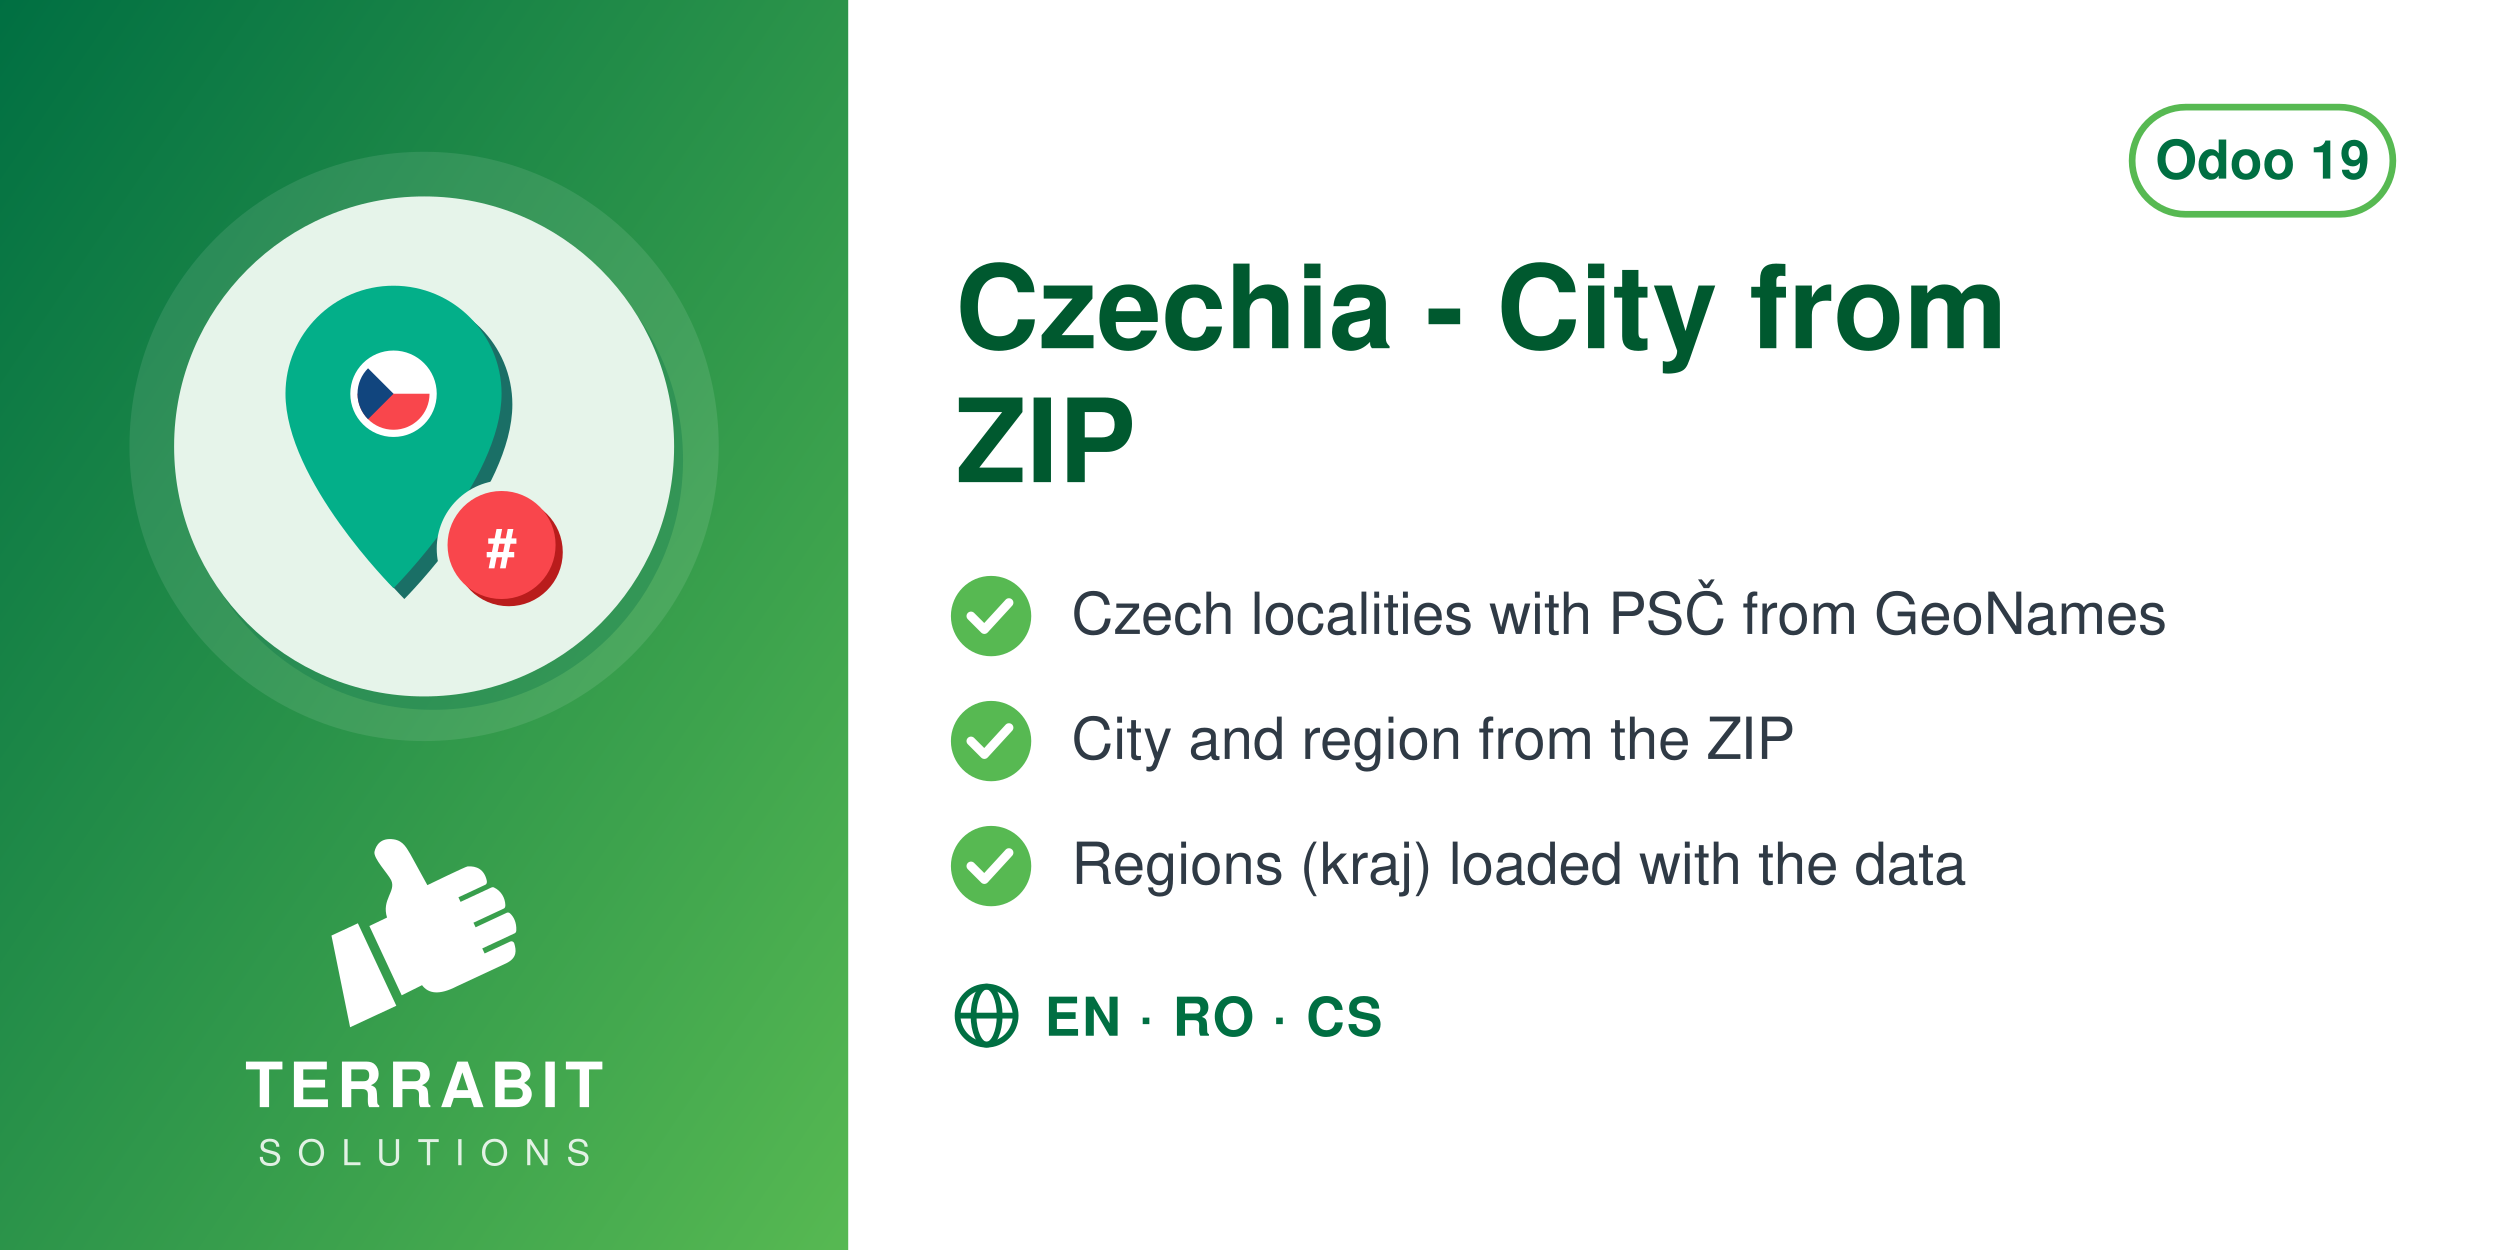
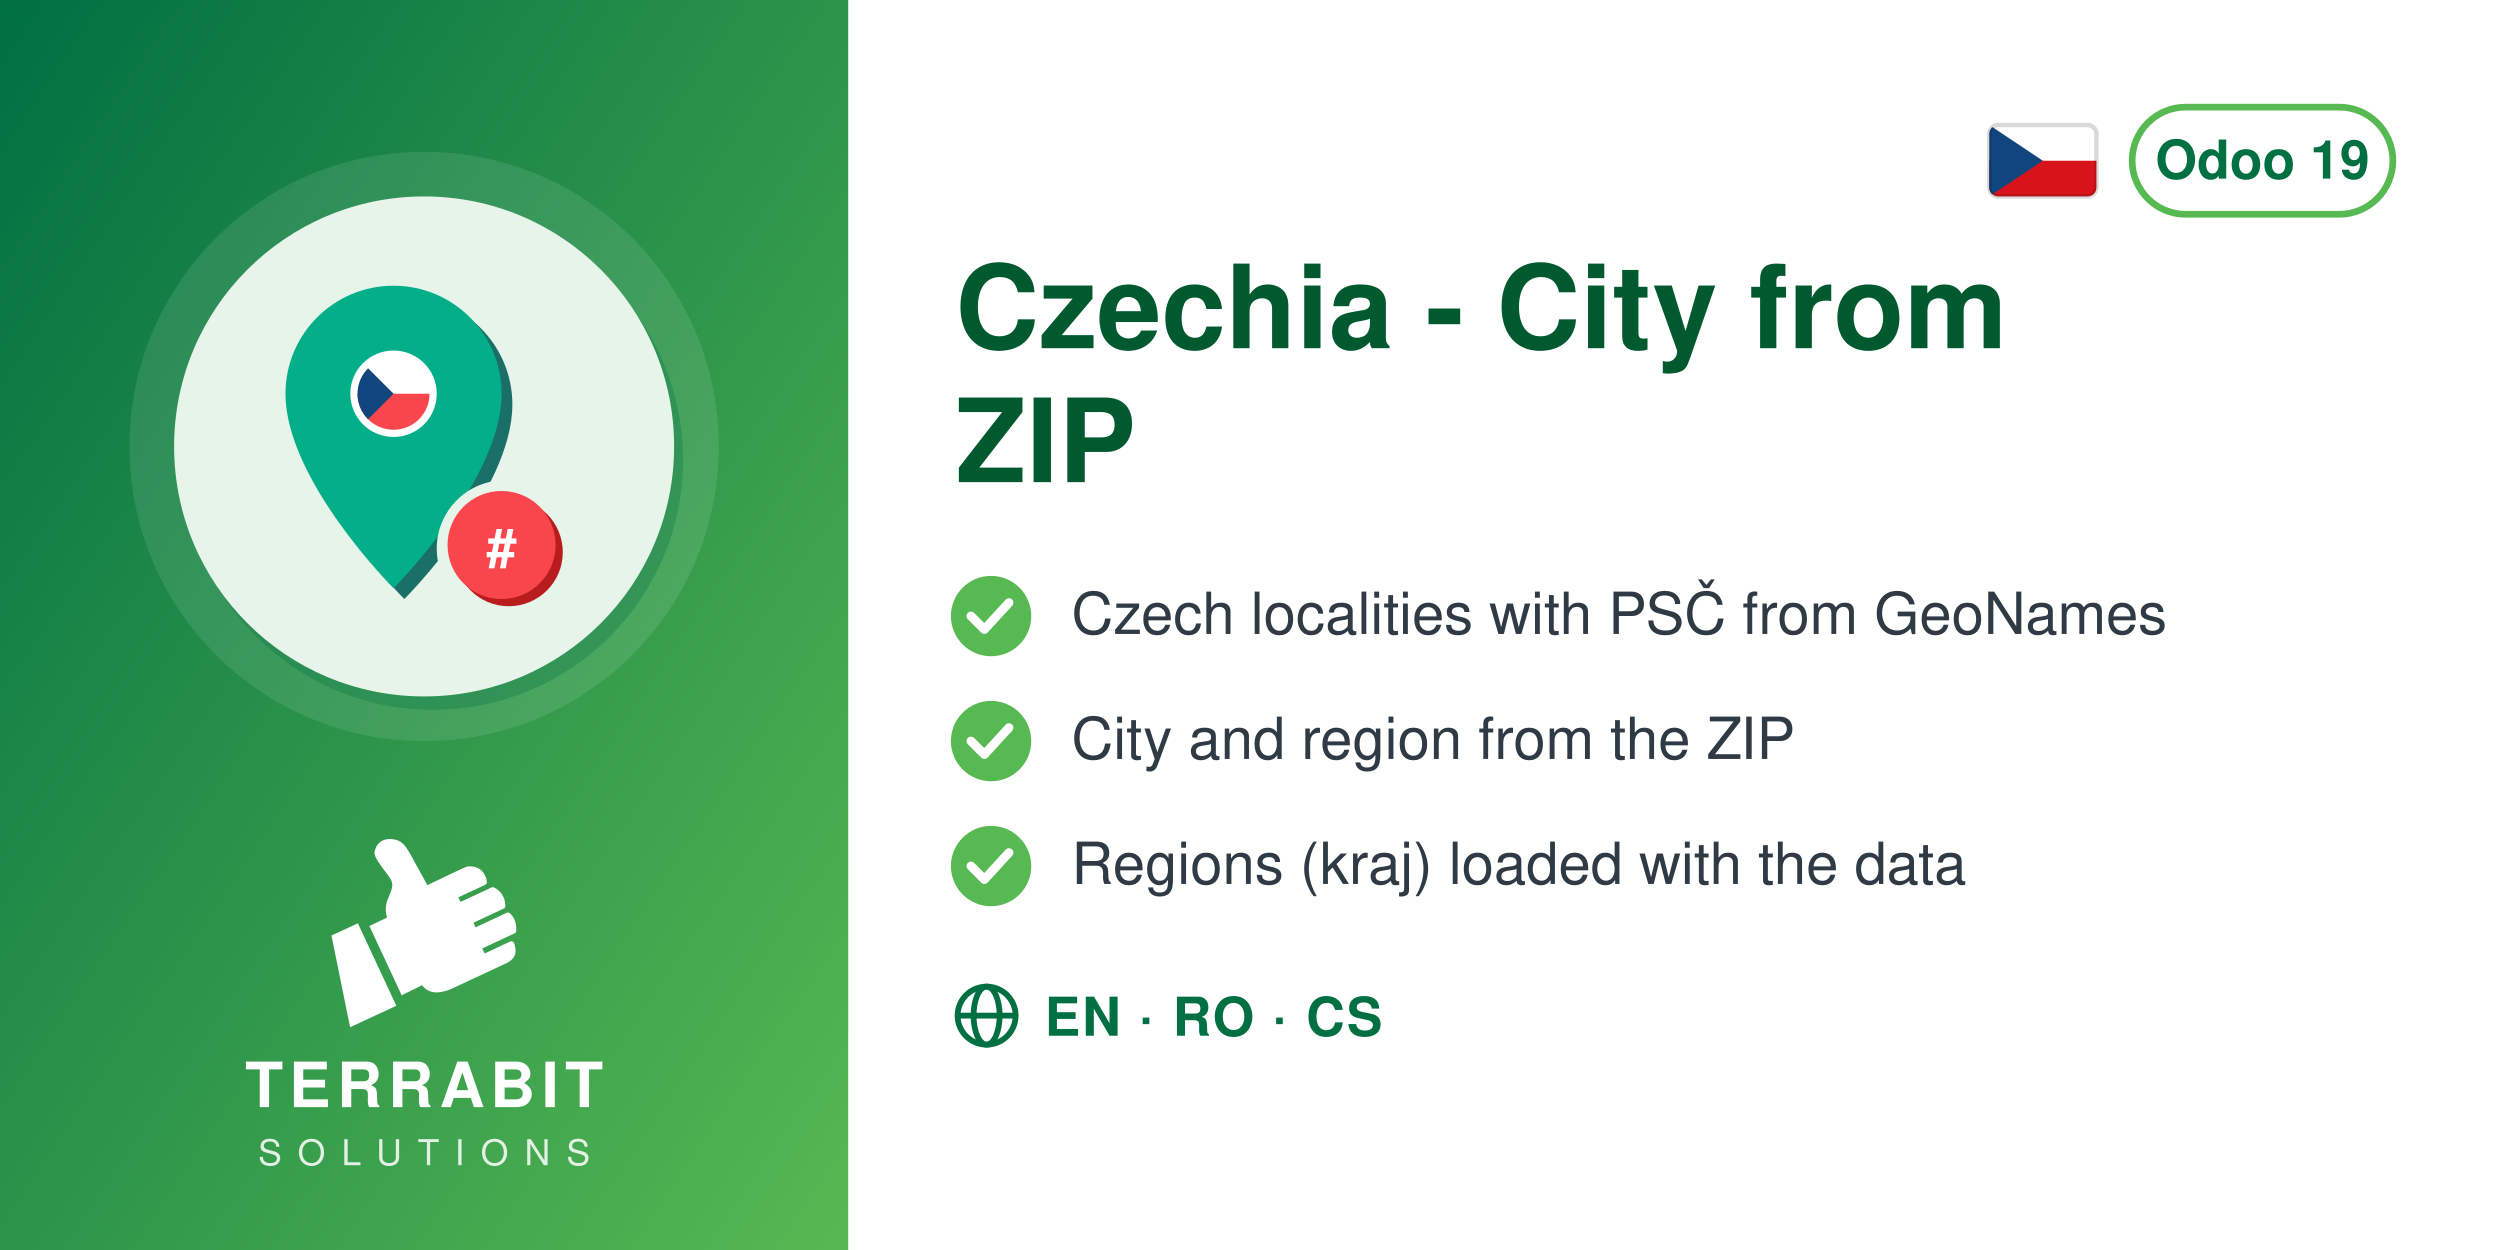
<svg xmlns="http://www.w3.org/2000/svg" width="560" height="280" viewBox="0 0 560 280">
  <defs>
    <linearGradient id="g" x1="0" y1="0" x2="1" y2="1">
      <stop offset="0" stop-color="#006F42" />
      <stop offset="1" stop-color="#57B952" />
    </linearGradient>
  </defs>
  <rect width="560" height="280" fill="#FFFFFF" />
  <rect width="190" height="280" fill="url(#g)" />
  <circle cx="95.0" cy="100" r="66" fill="white" opacity="0.10" />
  <circle cx="97.0" cy="103" r="56" fill="#006F42" opacity="0.30" />
  <circle cx="95.0" cy="100" r="56" fill="#E6F4EA" />
  <svg x="54.0" y="59.0" width="82" height="82" viewBox="0 0 100 100" preserveAspectRatio="xMidYMid meet">
    <g transform="translate(-3.61,2.16) scale(0.9838)">
      <defs>
        <mask id="mi-cut" maskUnits="userSpaceOnUse" x="-20" y="-20" width="140" height="140">
          <rect x="-20" y="-20" width="140" height="140" fill="#fff" />
          <circle cx="77" cy="77" r="19" fill="#000" />
        </mask>
        <clipPath id="mi-flag">
          <circle cx="46" cy="34" r="10" />
        </clipPath>
      </defs>
      <g mask="url(#mi-cut)">
        <g transform="translate(3,3)" fill="#1A6F66">
          <path d="M46,4 a30,30 0 0 1 30,30 c0,24 -30,54 -30,54 c0,0 -30,-30 -30,-54 a30,30 0 0 1 30,-30z" />
        </g>
        <g fill="#03AF89">
          <path d="M46,4 a30,30 0 0 1 30,30 c0,24 -30,54 -30,54 c0,0 -30,-30 -30,-54 a30,30 0 0 1 30,-30z" />
        </g>
        <circle cx="46" cy="34" r="12" fill="#FFFFFF" />
        <g clip-path="url(#mi-flag)">
          <rect x="34" y="22" width="24" height="12" fill="#FFFFFF" />
          <rect x="34" y="34" width="24" height="12" fill="#F9464C" />
          <polygon points="34,22 46,34 34,46" fill="#11457E" />
        </g>
      </g>
      <circle cx="78" cy="78" r="15" fill="#B91C1C" />
      <circle cx="76" cy="76" r="15" fill="#F9464C" />
      <text x="76" y="82" font-family="Helvetica, Arial, sans-serif" font-weight="bold" font-size="15" fill="#FFFFFF" text-anchor="middle">#</text>
    </g>
  </svg>
  <svg x="72.0" y="186" width="46" height="46" viewBox="4045 2535 3400 3400" preserveAspectRatio="xMidYMid meet">
    <path fill="#FFFFFF" d="M4648.32 4073.59l636.59 1365.17 -765.09 355.96 -308.63 -1517.87 437.13 -203.26zm725.61 1192.32l336.75 -167.88c105.65,140.85 282.69,170.72 576.82,18.8l819.92 -382.33c181.4,-90.13 164.26,-214.57 130.07,-328.43 -4.28,-14.25 -13.68,-24.81 -27.34,-30.7 -13.67,-5.89 -27.61,-5.11 -41.09,1.18l-422.32 196.93 -39.04 -83.72 538.07 -250.91c16.64,-7.76 24.7,-27.69 25.58,-46.04 6.48,-134.33 -44.36,-230.89 -105.84,-285.23 -15.2,-13.44 -35.71,-15.59 -54.12,-7l-513.92 239.64 -35.6 -76.34 506.31 -236.1c17.69,-8.25 22.52,-36.93 21.83,-56.45 -4.1,-117.31 -67.62,-232.74 -187.72,-290.66 -13.94,-6.72 -28.64,-6.36 -42.69,0.19l-511.21 238.38 -35.37 -75.86 448.98 -209.36c20.44,-9.53 25.81,-42.28 21.02,-64.32 -41.02,-189.07 -167.92,-247.8 -318.14,-237.87 -29.39,1.94 -589.86,273.16 -665.95,310.54l-281.84 -513.57c-59.06,-93.13 -112.7,-221.7 -276.47,-245.13 -211.24,-30.22 -291.56,94.38 -316.89,203.13 -25.32,108.75 223.84,365.99 276.05,473.69 85.52,184.27 -161.86,318.11 -68.41,617.99l-292.54 139.94 535.09 1147.51z" />
  </svg>
  <text x="95.0" y="248" text-anchor="middle" font-family="Helvetica,Arial,sans-serif" font-size="14" font-weight="800" letter-spacing="1.4" fill="white">TERRABIT</text>
  <text x="95.0" y="261" text-anchor="middle" font-family="Helvetica,Arial,sans-serif" font-size="8" font-weight="500" letter-spacing="3.6" fill="white" opacity="0.85">SOLUTIONS</text>
  <g>
    <rect x="477.6" y="24" width="58.4" height="24" rx="12" fill="none" stroke="#57B952" stroke-width="1.5" />
    <text x="506.8" y="40" text-anchor="middle" font-family="Helvetica,Arial,sans-serif" font-size="12" font-weight="700" fill="#006F42">Odoo 19</text>
  </g>
+   <g>
+     <clipPath id="flag-cz">
+       <rect x="445.6" y="28.0" width="24" height="16" rx="2" />
+     </clipPath>
+     <g clip-path="url(#flag-cz)">
+       <rect x="445.6" y="28.0" width="24" height="8.2" fill="#FFFFFF" />
+       <rect x="445.6" y="36.0" width="24" height="8.2" fill="#D7141A" />
+       <polygon points="445.6,28.0 457.6,36.0 445.6,44.0" fill="#11457E" />
+     </g>
+     <rect x="445.6" y="28.0" width="24" height="16" rx="2" fill="none" stroke="#000000" stroke-opacity="0.15" stroke-width="1" />
+   </g>
  <text x="214" y="78" font-family="Helvetica,Arial,sans-serif" font-size="26" font-weight="700" fill="#00592F">Czechia - City from</text>
  <text x="214" y="108" font-family="Helvetica,Arial,sans-serif" font-size="26" font-weight="700" fill="#00592F">ZIP</text>
  <circle cx="222" cy="138" r="9" fill="#57B952" />
  <path d="M217.5 138 l3 3 l5.5 -6" fill="none" stroke="white" stroke-width="2" stroke-linecap="round" stroke-linejoin="round" />
  <text x="240" y="142" font-family="Helvetica,Arial,sans-serif" font-size="13" fill="#2F3A45">Czech localities with PSČ from GeoNames</text>
  <circle cx="222" cy="166" r="9" fill="#57B952" />
  <path d="M217.5 166 l3 3 l5.5 -6" fill="none" stroke="white" stroke-width="2" stroke-linecap="round" stroke-linejoin="round" />
  <text x="240" y="170" font-family="Helvetica,Arial,sans-serif" font-size="13" fill="#2F3A45">City and region from the ZIP</text>
  <circle cx="222" cy="194" r="9" fill="#57B952" />
  <path d="M217.5 194 l3 3 l5.5 -6" fill="none" stroke="white" stroke-width="2" stroke-linecap="round" stroke-linejoin="round" />
  <text x="240" y="198" font-family="Helvetica,Arial,sans-serif" font-size="13" fill="#2F3A45">Regions (kraj) loaded with the data</text>
  <g fill="none" stroke="#006F42" stroke-width="1.3">
    <circle cx="221" cy="227.5" r="6.5" />
    <ellipse cx="221" cy="227.5" rx="2.925" ry="6.5" />
    <line x1="214.5" y1="227.5" x2="227.5" y2="227.5" />
  </g>
  <text x="234" y="232" font-family="Helvetica,Arial,sans-serif" font-size="12" font-weight="700" letter-spacing="0.4" fill="#006F42">EN · RO · CS</text>
</svg>
